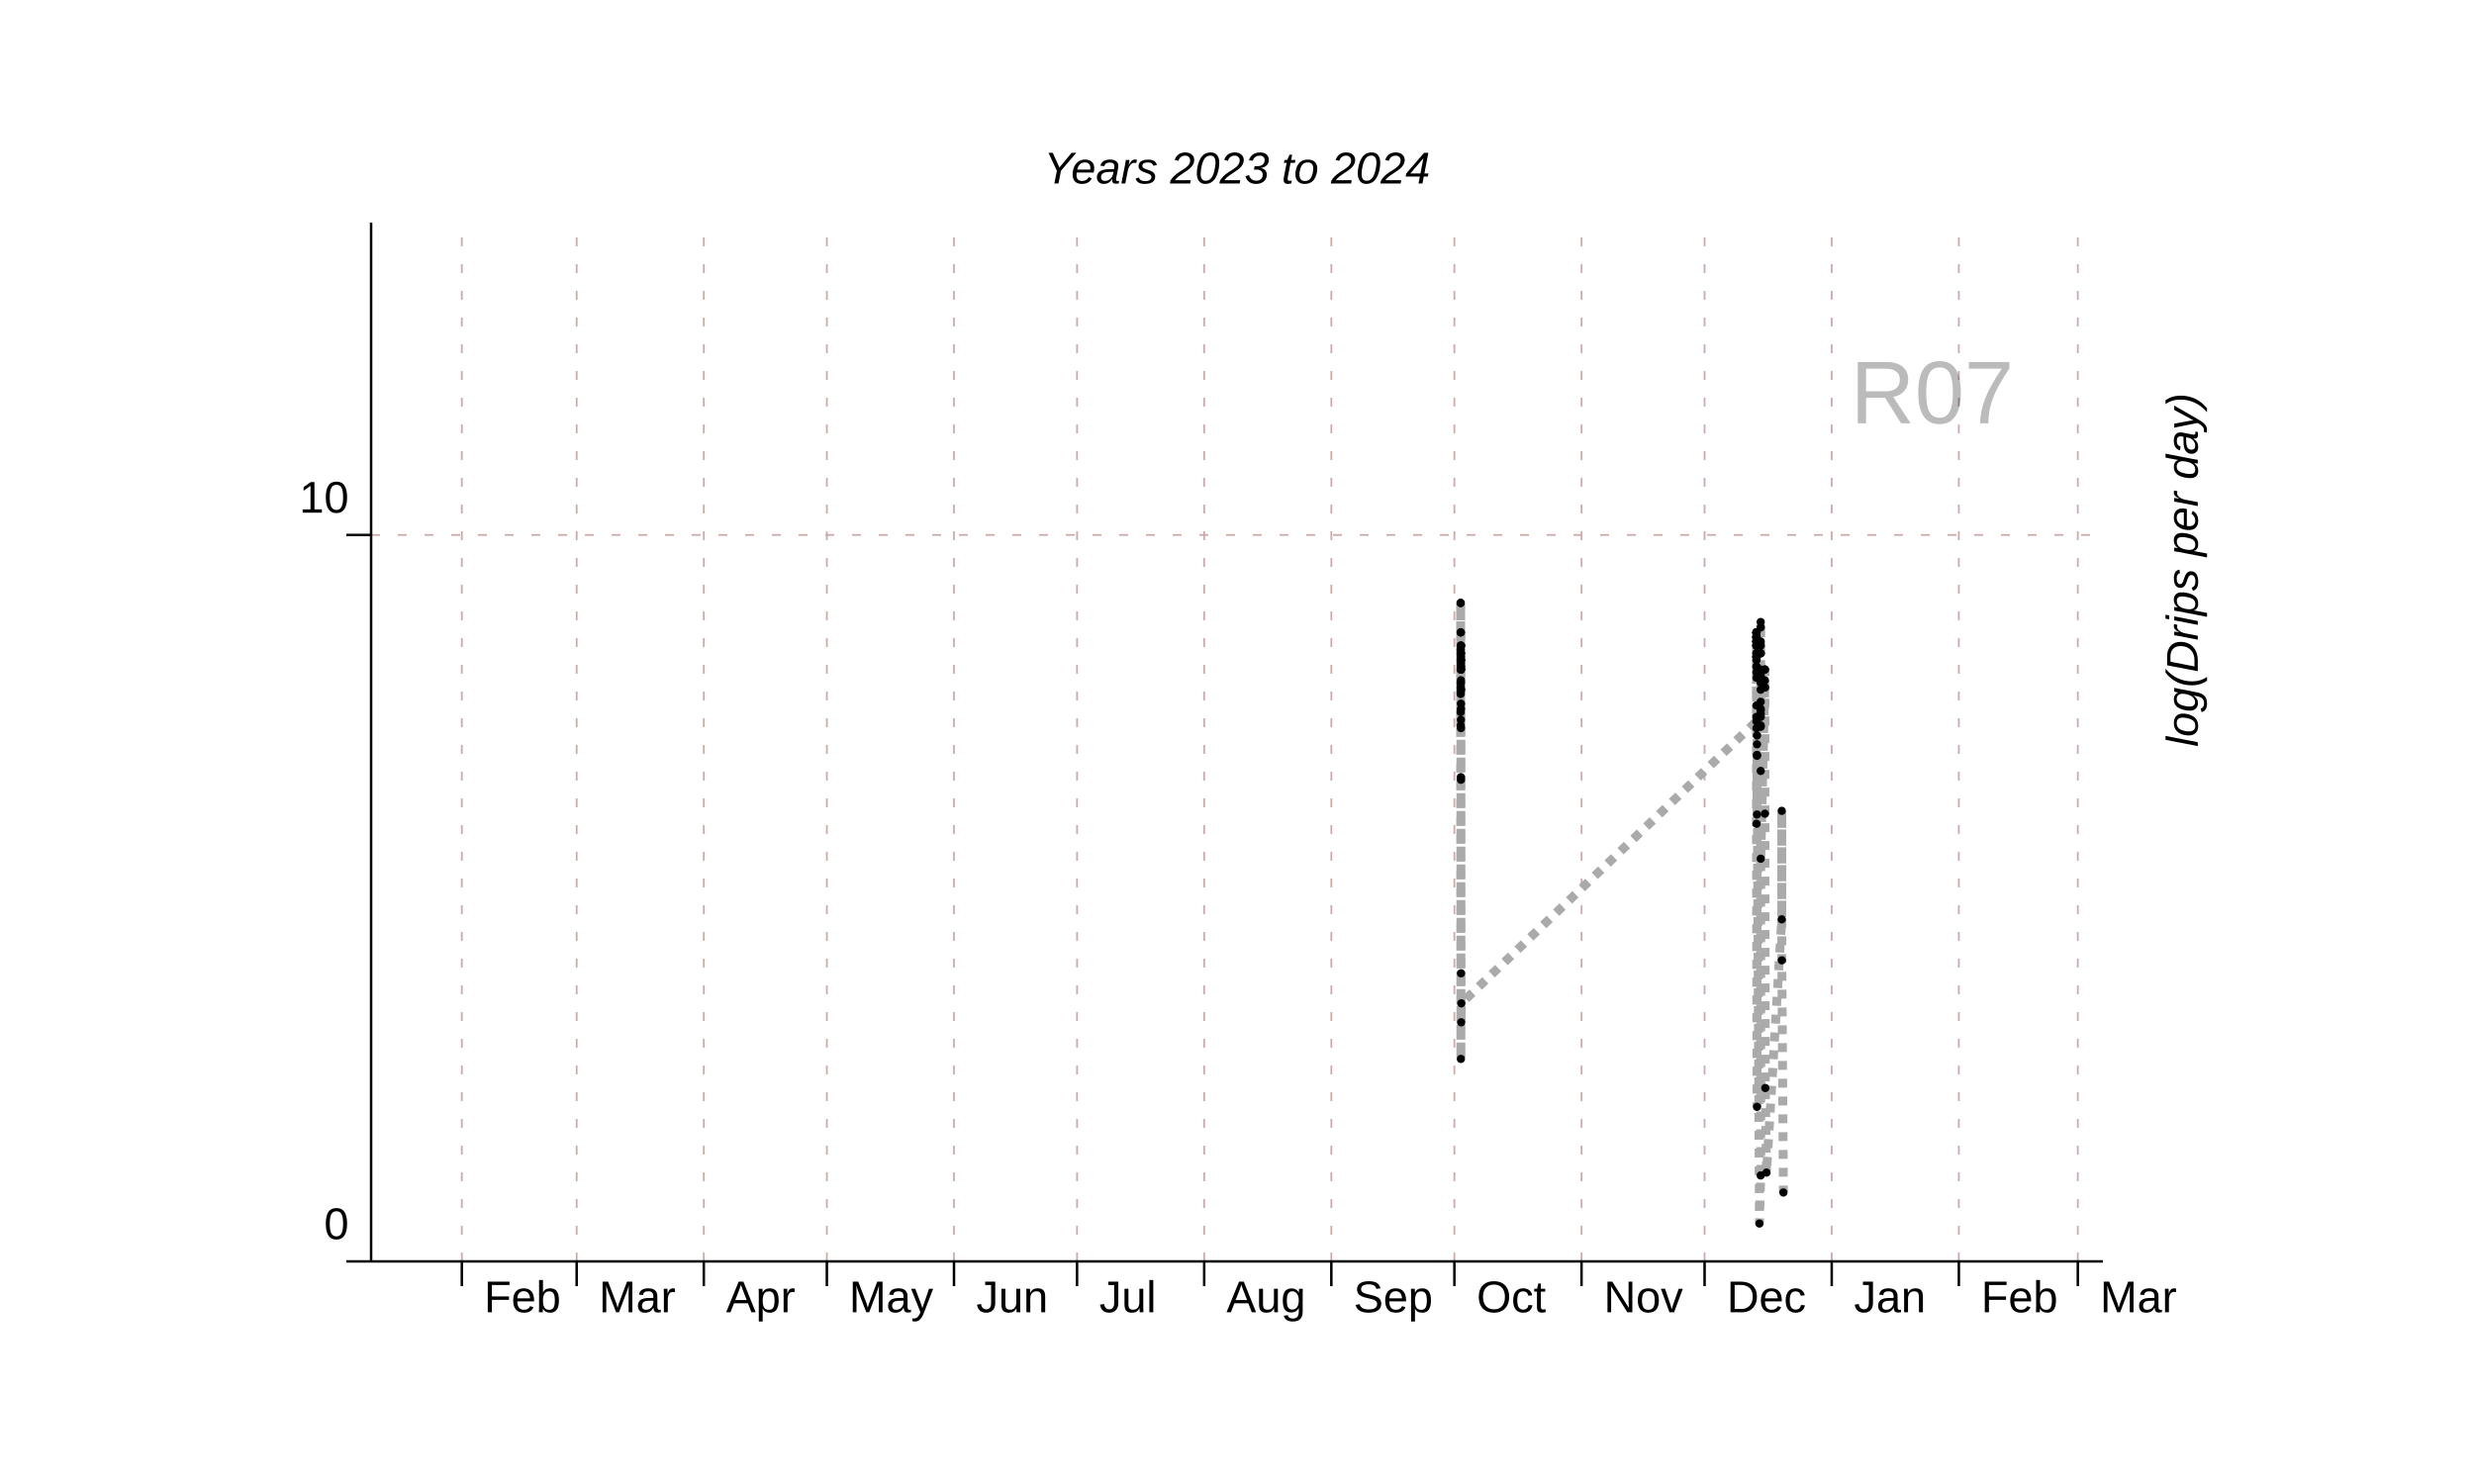
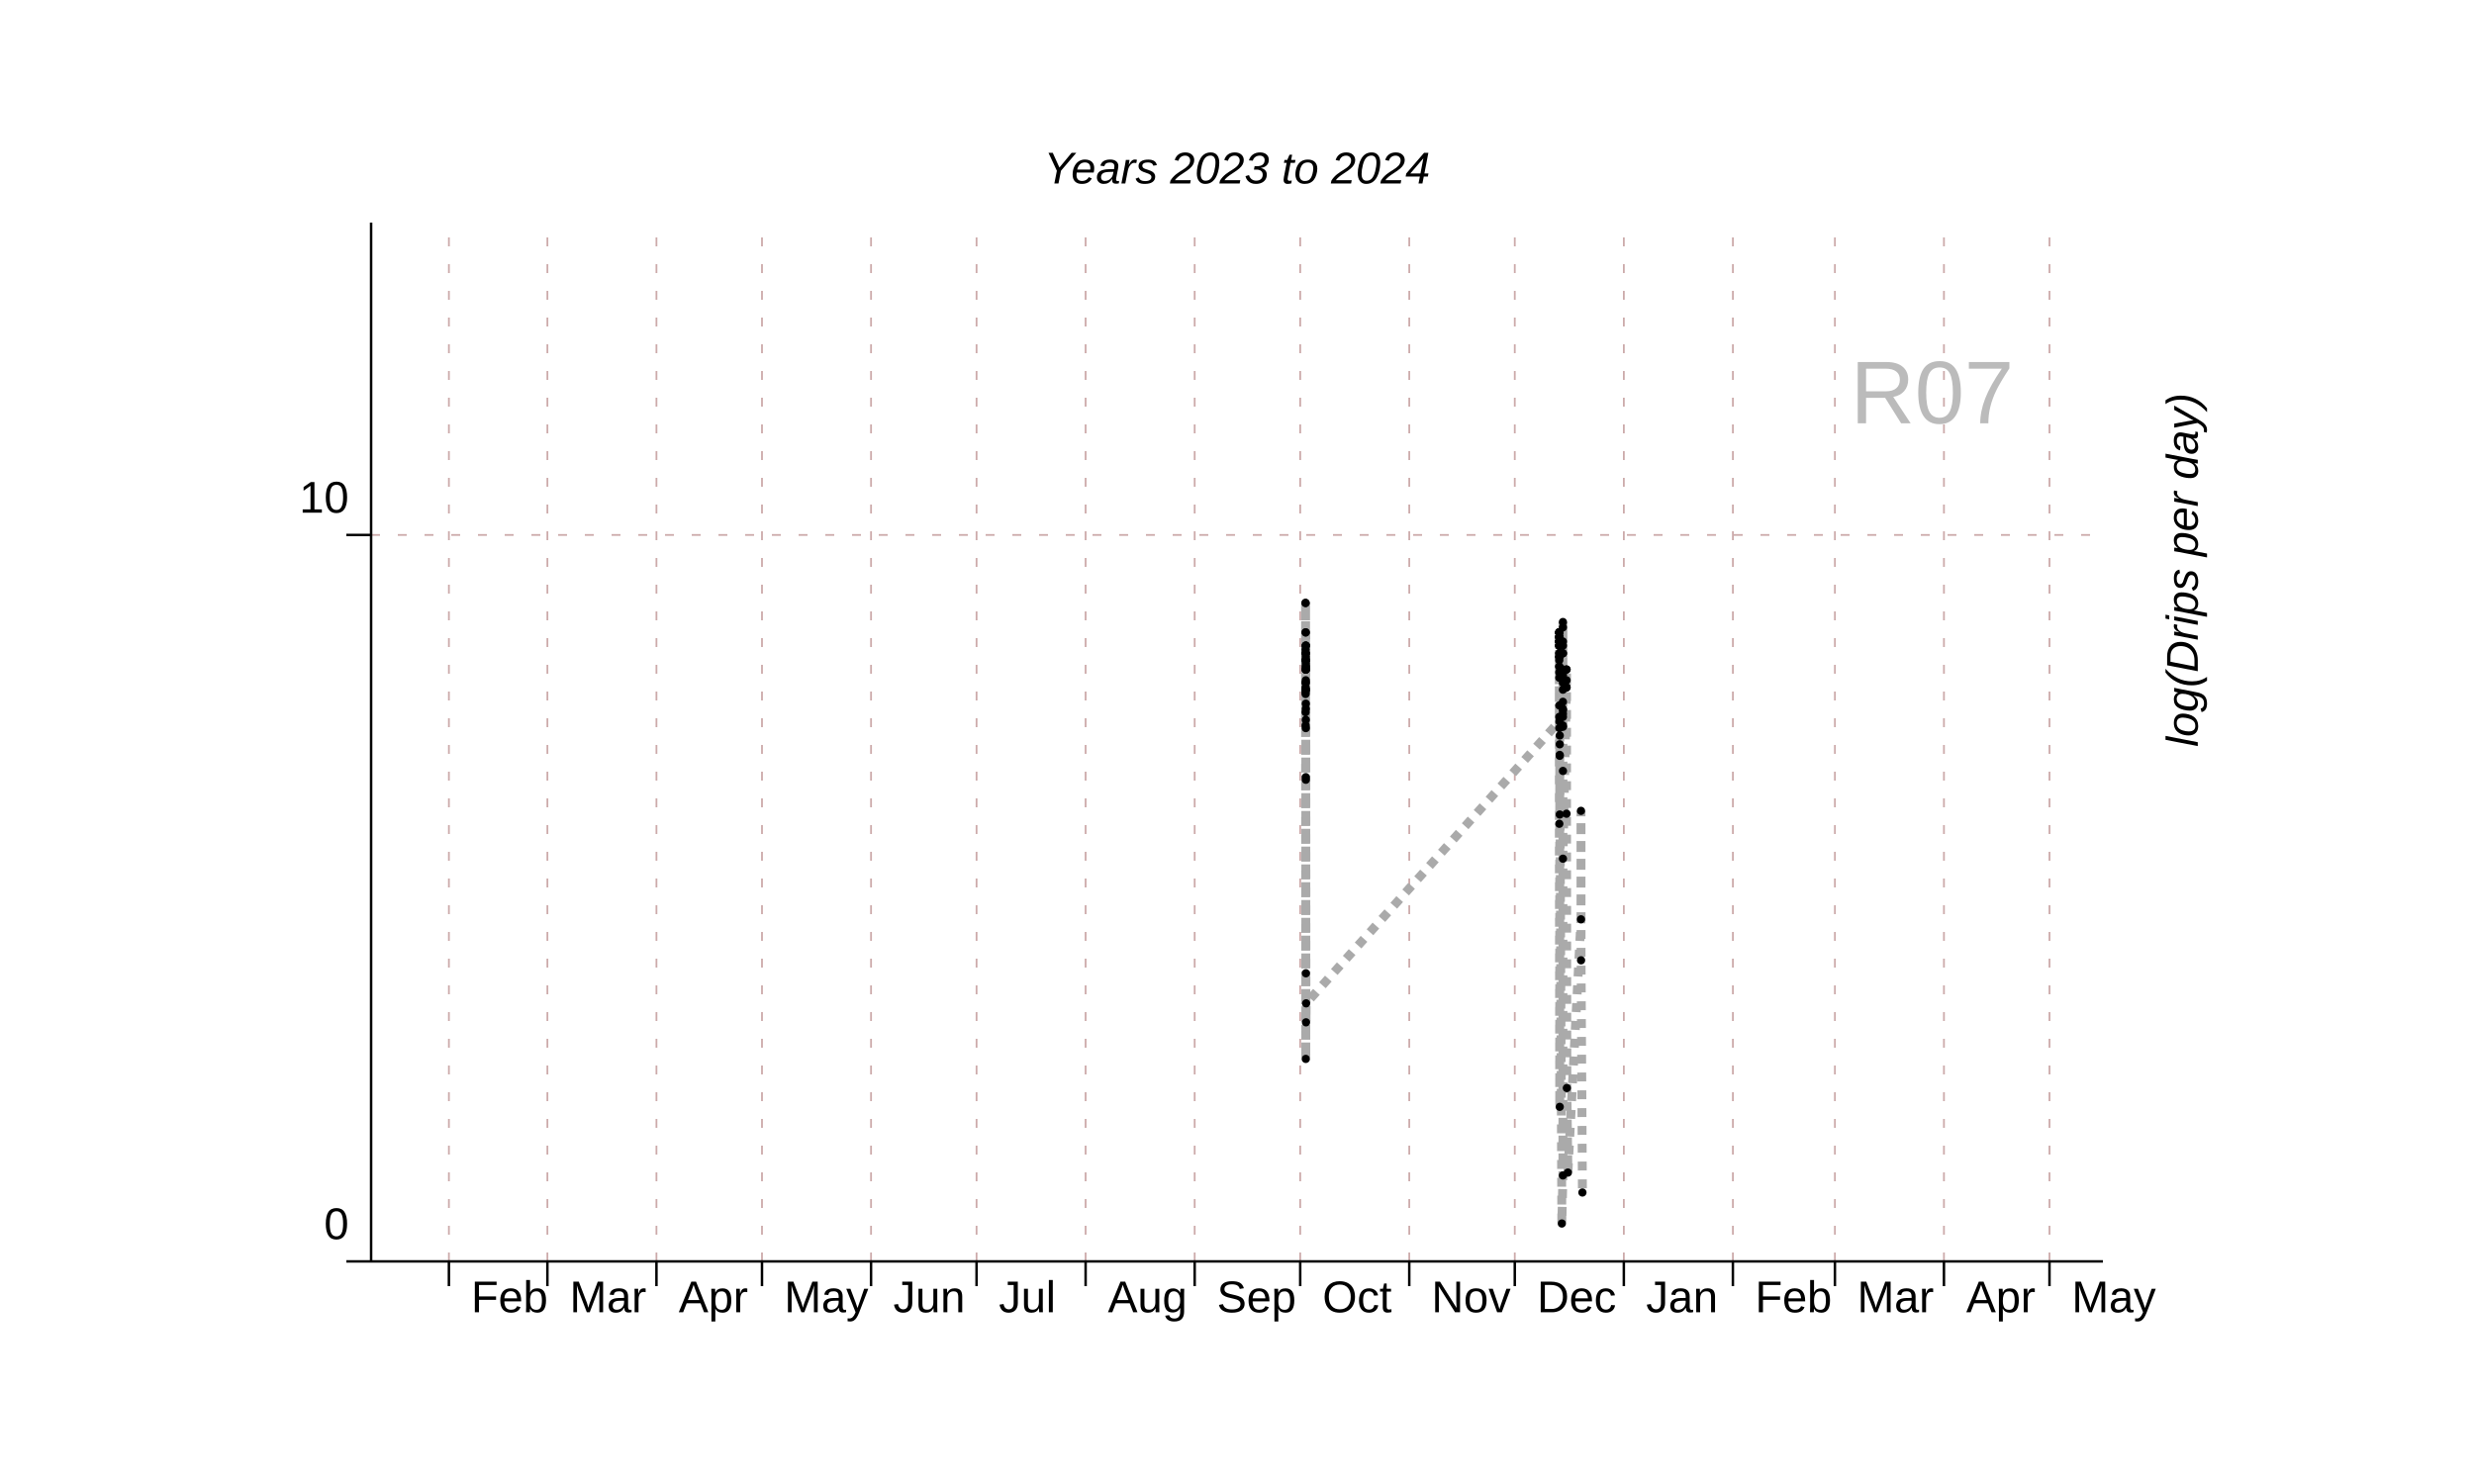
<svg xmlns="http://www.w3.org/2000/svg" version="1.1" viewBox="0 0 1000 600">
  <g>
    <g stroke-dasharray="3.6 7.2" stroke-width="0.72" stroke="#caa">
-       <line x1="839.86" x2="839.86" y1="510.00" y2="90.00" />
-       <line x1="791.78" x2="791.78" y1="510.00" y2="90.00" />
-       <line x1="740.39" x2="740.39" y1="510.00" y2="90.00" />
-       <line x1="689.00" x2="689.00" y1="510.00" y2="90.00" />
-       <line x1="639.26" x2="639.26" y1="510.00" y2="90.00" />
-       <line x1="587.87" x2="587.87" y1="510.00" y2="90.00" />
-       <line x1="538.13" x2="538.13" y1="510.00" y2="90.00" />
-       <line x1="486.74" x2="486.74" y1="510.00" y2="90.00" />
-       <line x1="435.35" x2="435.35" y1="510.00" y2="90.00" />
-       <line x1="385.61" x2="385.61" y1="510.00" y2="90.00" />
-       <line x1="334.22" x2="334.22" y1="510.00" y2="90.00" />
-       <line x1="284.48" x2="284.48" y1="510.00" y2="90.00" />
-       <line x1="233.09" x2="233.09" y1="510.00" y2="90.00" />
-       <line x1="186.67" x2="186.67" y1="510.00" y2="90.00" />
+       <line x1="828.41" x2="828.41" y1="510.00" y2="90.00" />
+       <line x1="785.75" x2="785.75" y1="510.00" y2="90.00" />
+       <line x1="741.68" x2="741.68" y1="510.00" y2="90.00" />
+       <line x1="700.44" x2="700.44" y1="510.00" y2="90.00" />
+       <line x1="656.36" x2="656.36" y1="510.00" y2="90.00" />
+       <line x1="612.28" x2="612.28" y1="510.00" y2="90.00" />
+       <line x1="569.63" x2="569.63" y1="510.00" y2="90.00" />
+       <line x1="525.55" x2="525.55" y1="510.00" y2="90.00" />
+       <line x1="482.89" x2="482.89" y1="510.00" y2="90.00" />
+       <line x1="438.81" x2="438.81" y1="510.00" y2="90.00" />
+       <line x1="394.73" x2="394.73" y1="510.00" y2="90.00" />
+       <line x1="352.08" x2="352.08" y1="510.00" y2="90.00" />
+       <line x1="308.00" x2="308.00" y1="510.00" y2="90.00" />
+       <line x1="265.34" x2="265.34" y1="510.00" y2="90.00" />
+       <line x1="221.26" x2="221.26" y1="510.00" y2="90.00" />
+       <line x1="181.45" x2="181.45" y1="510.00" y2="90.00" />
      <line x1="150.00" x2="850.00" y1="510.00" y2="510.00" />
      <line x1="150.00" x2="850.00" y1="216.29" y2="216.29" />
    </g>
    <g>
      <text dominant-baseline="hanging" dx="-36.0" dy="18.0" fill="#0004" font-family="Arial, sans-serif" font-size="36" stroke="none" text-anchor="end" x="850.00" y="128.18">R07</text>
    </g>
    <g>
      <text dominant-baseline="text-bottom" dy="-12.0" fill="black" font-family="Arial, sans-serif" font-size="18.0" font-style="italic" stroke="none" text-anchor="middle" x="500.00" y="90.00">Years 2023 to 2024</text>
    </g>
    <g>
      <text dominant-baseline="central" dx="12.0" dy="12.0" fill="black" font-family="Arial, sans-serif" font-size="18.0" font-style="italic" stroke="none" text-anchor="middle" text-orientation="sideways" writing-mode="vertical-lr" x="850.00" y="300.00">log(Drips per day)</text>
    </g>
-     <polyline fill="none" points="590.40,270.69 590.40,255.69 590.40,262.63 590.40,280.57 590.40,277.94 590.40,266.94 590.40,293.31 590.40,243.78 590.40,243.78 590.40,264.14 590.40,276.05 590.40,279.72 590.40,287.96 590.50,428.13 590.51,314.21 590.51,276.05 590.51,261.04 590.51,264.14 590.51,264.14 590.51,261.04 590.51,255.69 590.51,266.94 590.51,265.57 590.51,261.04 590.51,266.94 590.51,269.49 590.51,270.69 590.51,269.49 590.51,270.69 590.51,268.24 590.51,270.69 590.51,266.94 590.51,275.05 590.51,278.85 590.52,278.85 590.52,286.62 590.52,284.50 590.52,291.05 590.52,294.38 590.52,315.26 590.55,393.51 590.61,413.34 590.66,405.67 709.96,291.63 709.96,289.85 709.96,269.49 709.96,265.57 709.96,261.04 709.96,257.58 709.97,255.69 709.97,255.69 709.97,255.69 709.97,261.04 709.97,257.58 709.97,257.58 709.97,255.69 709.97,259.36 709.97,257.58 709.97,259.36 709.97,255.69 709.97,259.36 709.97,261.04 709.97,266.94 709.97,265.57 709.97,271.84 709.97,269.49 709.97,264.14 709.97,259.36 709.97,259.36 709.97,265.57 709.97,261.04 709.97,257.58 709.97,264.14 709.97,274.02 709.97,285.22 709.98,294.38 709.98,333.06 710.18,447.51 710.18,305.22 710.18,305.58 710.18,329.32 710.18,297.37 710.19,300.93 711.17,494.68 711.68,475.25 711.68,278.85 711.68,283.75 711.68,287.30 711.68,276.05 711.68,271.84 711.68,272.95 711.68,264.14 711.68,261.04 711.68,259.36 711.68,251.49 711.68,253.66 711.68,264.14 711.68,270.69 711.69,288.60 711.69,293.31 711.69,293.85 711.69,286.62 711.69,289.85 711.69,311.70 711.70,347.18 713.38,275.05 713.38,277.94 713.38,270.69 713.38,270.69 713.38,277.94 713.39,329.00 713.54,439.90 714.03,474.09 720.19,371.70 720.20,327.84 720.22,388.26 720.86,482.14" stroke-dasharray="3.6 3.6" stroke-width="3.6" stroke="#aaa" />
+     <polyline fill="none" points="527.72,270.69 527.72,255.69 527.72,262.63 527.72,280.57 527.72,277.94 527.72,266.94 527.72,293.31 527.72,243.78 527.72,243.78 527.72,264.14 527.72,276.05 527.72,279.72 527.72,287.96 527.81,428.13 527.81,314.21 527.81,276.05 527.81,261.04 527.81,264.14 527.81,264.14 527.81,261.04 527.81,255.69 527.81,266.94 527.81,265.57 527.81,261.04 527.81,266.94 527.82,269.49 527.82,270.69 527.82,269.49 527.82,270.69 527.82,268.24 527.82,270.69 527.82,266.94 527.82,275.05 527.82,278.85 527.82,278.85 527.82,286.62 527.82,284.50 527.82,291.05 527.82,294.38 527.82,315.26 527.85,393.51 527.90,413.34 527.94,405.67 630.27,291.63 630.27,289.85 630.27,269.49 630.27,265.57 630.27,261.04 630.27,257.58 630.27,255.69 630.27,255.69 630.27,255.69 630.27,261.04 630.27,257.58 630.27,257.58 630.27,255.69 630.27,259.36 630.27,257.58 630.27,259.36 630.27,255.69 630.27,259.36 630.27,261.04 630.27,266.94 630.27,265.57 630.27,271.84 630.27,269.49 630.27,264.14 630.27,259.36 630.27,259.36 630.27,265.57 630.27,261.04 630.28,257.58 630.28,264.14 630.28,274.02 630.28,285.22 630.28,294.38 630.28,333.06 630.45,447.51 630.45,305.22 630.45,305.58 630.46,329.32 630.46,297.37 630.46,300.93 631.30,494.68 631.74,475.25 631.74,278.85 631.74,283.75 631.74,287.30 631.74,276.05 631.74,271.84 631.74,272.95 631.74,264.14 631.74,261.04 631.74,259.36 631.74,251.49 631.74,253.66 631.74,264.14 631.74,270.69 631.74,288.60 631.74,293.31 631.75,293.85 631.75,286.62 631.75,289.85 631.75,311.70 631.75,347.18 633.20,275.05 633.20,277.94 633.20,270.69 633.20,270.69 633.20,277.94 633.20,329.00 633.33,439.90 633.75,474.09 639.04,371.70 639.04,327.84 639.07,388.26 639.62,482.14" stroke-dasharray="3.6 3.6" stroke-width="3.6" stroke="#aaa" />
    <g>
-       <circle cx="590.40" cy="270.69" r="1.667" />
-       <circle cx="590.40" cy="255.69" r="1.667" />
-       <circle cx="590.40" cy="262.63" r="1.667" />
-       <circle cx="590.40" cy="280.57" r="1.667" />
-       <circle cx="590.40" cy="277.94" r="1.667" />
-       <circle cx="590.40" cy="266.94" r="1.667" />
-       <circle cx="590.40" cy="293.31" r="1.667" />
-       <circle cx="590.40" cy="243.78" r="1.667" />
-       <circle cx="590.40" cy="243.78" r="1.667" />
-       <circle cx="590.40" cy="264.14" r="1.667" />
-       <circle cx="590.40" cy="276.05" r="1.667" />
-       <circle cx="590.40" cy="279.72" r="1.667" />
-       <circle cx="590.40" cy="287.96" r="1.667" />
-       <circle cx="590.50" cy="428.13" r="1.667" />
-       <circle cx="590.51" cy="314.21" r="1.667" />
-       <circle cx="590.51" cy="276.05" r="1.667" />
-       <circle cx="590.51" cy="261.04" r="1.667" />
-       <circle cx="590.51" cy="264.14" r="1.667" />
-       <circle cx="590.51" cy="264.14" r="1.667" />
-       <circle cx="590.51" cy="261.04" r="1.667" />
-       <circle cx="590.51" cy="255.69" r="1.667" />
-       <circle cx="590.51" cy="266.94" r="1.667" />
-       <circle cx="590.51" cy="265.57" r="1.667" />
-       <circle cx="590.51" cy="261.04" r="1.667" />
-       <circle cx="590.51" cy="266.94" r="1.667" />
-       <circle cx="590.51" cy="269.49" r="1.667" />
-       <circle cx="590.51" cy="270.69" r="1.667" />
-       <circle cx="590.51" cy="269.49" r="1.667" />
-       <circle cx="590.51" cy="270.69" r="1.667" />
-       <circle cx="590.51" cy="268.24" r="1.667" />
-       <circle cx="590.51" cy="270.69" r="1.667" />
-       <circle cx="590.51" cy="266.94" r="1.667" />
-       <circle cx="590.51" cy="275.05" r="1.667" />
-       <circle cx="590.51" cy="278.85" r="1.667" />
-       <circle cx="590.52" cy="278.85" r="1.667" />
-       <circle cx="590.52" cy="286.62" r="1.667" />
-       <circle cx="590.52" cy="284.50" r="1.667" />
-       <circle cx="590.52" cy="291.05" r="1.667" />
-       <circle cx="590.52" cy="294.38" r="1.667" />
-       <circle cx="590.52" cy="315.26" r="1.667" />
-       <circle cx="590.55" cy="393.51" r="1.667" />
-       <circle cx="590.61" cy="413.34" r="1.667" />
-       <circle cx="590.66" cy="405.67" r="1.667" />
-       <circle cx="709.96" cy="291.63" r="1.667" />
-       <circle cx="709.96" cy="289.85" r="1.667" />
-       <circle cx="709.96" cy="269.49" r="1.667" />
-       <circle cx="709.96" cy="265.57" r="1.667" />
-       <circle cx="709.96" cy="261.04" r="1.667" />
-       <circle cx="709.96" cy="257.58" r="1.667" />
-       <circle cx="709.97" cy="255.69" r="1.667" />
-       <circle cx="709.97" cy="255.69" r="1.667" />
-       <circle cx="709.97" cy="255.69" r="1.667" />
-       <circle cx="709.97" cy="261.04" r="1.667" />
-       <circle cx="709.97" cy="257.58" r="1.667" />
-       <circle cx="709.97" cy="257.58" r="1.667" />
-       <circle cx="709.97" cy="255.69" r="1.667" />
-       <circle cx="709.97" cy="259.36" r="1.667" />
-       <circle cx="709.97" cy="257.58" r="1.667" />
-       <circle cx="709.97" cy="259.36" r="1.667" />
-       <circle cx="709.97" cy="255.69" r="1.667" />
-       <circle cx="709.97" cy="259.36" r="1.667" />
-       <circle cx="709.97" cy="261.04" r="1.667" />
-       <circle cx="709.97" cy="266.94" r="1.667" />
-       <circle cx="709.97" cy="265.57" r="1.667" />
-       <circle cx="709.97" cy="271.84" r="1.667" />
-       <circle cx="709.97" cy="269.49" r="1.667" />
-       <circle cx="709.97" cy="264.14" r="1.667" />
-       <circle cx="709.97" cy="259.36" r="1.667" />
-       <circle cx="709.97" cy="259.36" r="1.667" />
-       <circle cx="709.97" cy="265.57" r="1.667" />
-       <circle cx="709.97" cy="261.04" r="1.667" />
-       <circle cx="709.97" cy="257.58" r="1.667" />
-       <circle cx="709.97" cy="264.14" r="1.667" />
-       <circle cx="709.97" cy="274.02" r="1.667" />
-       <circle cx="709.97" cy="285.22" r="1.667" />
-       <circle cx="709.98" cy="294.38" r="1.667" />
-       <circle cx="709.98" cy="333.06" r="1.667" />
-       <circle cx="710.18" cy="447.51" r="1.667" />
-       <circle cx="710.18" cy="305.22" r="1.667" />
-       <circle cx="710.18" cy="305.58" r="1.667" />
-       <circle cx="710.18" cy="329.32" r="1.667" />
-       <circle cx="710.18" cy="297.37" r="1.667" />
-       <circle cx="710.19" cy="300.93" r="1.667" />
-       <circle cx="711.17" cy="494.68" r="1.667" />
-       <circle cx="711.68" cy="475.25" r="1.667" />
-       <circle cx="711.68" cy="278.85" r="1.667" />
-       <circle cx="711.68" cy="283.75" r="1.667" />
-       <circle cx="711.68" cy="287.30" r="1.667" />
-       <circle cx="711.68" cy="276.05" r="1.667" />
-       <circle cx="711.68" cy="271.84" r="1.667" />
-       <circle cx="711.68" cy="272.95" r="1.667" />
-       <circle cx="711.68" cy="264.14" r="1.667" />
-       <circle cx="711.68" cy="261.04" r="1.667" />
-       <circle cx="711.68" cy="259.36" r="1.667" />
-       <circle cx="711.68" cy="251.49" r="1.667" />
-       <circle cx="711.68" cy="253.66" r="1.667" />
-       <circle cx="711.68" cy="264.14" r="1.667" />
-       <circle cx="711.68" cy="270.69" r="1.667" />
-       <circle cx="711.69" cy="288.60" r="1.667" />
-       <circle cx="711.69" cy="293.31" r="1.667" />
-       <circle cx="711.69" cy="293.85" r="1.667" />
-       <circle cx="711.69" cy="286.62" r="1.667" />
-       <circle cx="711.69" cy="289.85" r="1.667" />
-       <circle cx="711.69" cy="311.70" r="1.667" />
-       <circle cx="711.70" cy="347.18" r="1.667" />
-       <circle cx="713.38" cy="275.05" r="1.667" />
-       <circle cx="713.38" cy="277.94" r="1.667" />
-       <circle cx="713.38" cy="270.69" r="1.667" />
-       <circle cx="713.38" cy="270.69" r="1.667" />
-       <circle cx="713.38" cy="277.94" r="1.667" />
-       <circle cx="713.39" cy="329.00" r="1.667" />
-       <circle cx="713.54" cy="439.90" r="1.667" />
-       <circle cx="714.03" cy="474.09" r="1.667" />
-       <circle cx="720.19" cy="371.70" r="1.667" />
-       <circle cx="720.20" cy="327.84" r="1.667" />
-       <circle cx="720.22" cy="388.26" r="1.667" />
-       <circle cx="720.86" cy="482.14" r="1.667" />
+       <circle cx="527.72" cy="270.69" r="1.667" />
+       <circle cx="527.72" cy="255.69" r="1.667" />
+       <circle cx="527.72" cy="262.63" r="1.667" />
+       <circle cx="527.72" cy="280.57" r="1.667" />
+       <circle cx="527.72" cy="277.94" r="1.667" />
+       <circle cx="527.72" cy="266.94" r="1.667" />
+       <circle cx="527.72" cy="293.31" r="1.667" />
+       <circle cx="527.72" cy="243.78" r="1.667" />
+       <circle cx="527.72" cy="243.78" r="1.667" />
+       <circle cx="527.72" cy="264.14" r="1.667" />
+       <circle cx="527.72" cy="276.05" r="1.667" />
+       <circle cx="527.72" cy="279.72" r="1.667" />
+       <circle cx="527.72" cy="287.96" r="1.667" />
+       <circle cx="527.81" cy="428.13" r="1.667" />
+       <circle cx="527.81" cy="314.21" r="1.667" />
+       <circle cx="527.81" cy="276.05" r="1.667" />
+       <circle cx="527.81" cy="261.04" r="1.667" />
+       <circle cx="527.81" cy="264.14" r="1.667" />
+       <circle cx="527.81" cy="264.14" r="1.667" />
+       <circle cx="527.81" cy="261.04" r="1.667" />
+       <circle cx="527.81" cy="255.69" r="1.667" />
+       <circle cx="527.81" cy="266.94" r="1.667" />
+       <circle cx="527.81" cy="265.57" r="1.667" />
+       <circle cx="527.81" cy="261.04" r="1.667" />
+       <circle cx="527.81" cy="266.94" r="1.667" />
+       <circle cx="527.82" cy="269.49" r="1.667" />
+       <circle cx="527.82" cy="270.69" r="1.667" />
+       <circle cx="527.82" cy="269.49" r="1.667" />
+       <circle cx="527.82" cy="270.69" r="1.667" />
+       <circle cx="527.82" cy="268.24" r="1.667" />
+       <circle cx="527.82" cy="270.69" r="1.667" />
+       <circle cx="527.82" cy="266.94" r="1.667" />
+       <circle cx="527.82" cy="275.05" r="1.667" />
+       <circle cx="527.82" cy="278.85" r="1.667" />
+       <circle cx="527.82" cy="278.85" r="1.667" />
+       <circle cx="527.82" cy="286.62" r="1.667" />
+       <circle cx="527.82" cy="284.50" r="1.667" />
+       <circle cx="527.82" cy="291.05" r="1.667" />
+       <circle cx="527.82" cy="294.38" r="1.667" />
+       <circle cx="527.82" cy="315.26" r="1.667" />
+       <circle cx="527.85" cy="393.51" r="1.667" />
+       <circle cx="527.90" cy="413.34" r="1.667" />
+       <circle cx="527.94" cy="405.67" r="1.667" />
+       <circle cx="630.27" cy="291.63" r="1.667" />
+       <circle cx="630.27" cy="289.85" r="1.667" />
+       <circle cx="630.27" cy="269.49" r="1.667" />
+       <circle cx="630.27" cy="265.57" r="1.667" />
+       <circle cx="630.27" cy="261.04" r="1.667" />
+       <circle cx="630.27" cy="257.58" r="1.667" />
+       <circle cx="630.27" cy="255.69" r="1.667" />
+       <circle cx="630.27" cy="255.69" r="1.667" />
+       <circle cx="630.27" cy="255.69" r="1.667" />
+       <circle cx="630.27" cy="261.04" r="1.667" />
+       <circle cx="630.27" cy="257.58" r="1.667" />
+       <circle cx="630.27" cy="257.58" r="1.667" />
+       <circle cx="630.27" cy="255.69" r="1.667" />
+       <circle cx="630.27" cy="259.36" r="1.667" />
+       <circle cx="630.27" cy="257.58" r="1.667" />
+       <circle cx="630.27" cy="259.36" r="1.667" />
+       <circle cx="630.27" cy="255.69" r="1.667" />
+       <circle cx="630.27" cy="259.36" r="1.667" />
+       <circle cx="630.27" cy="261.04" r="1.667" />
+       <circle cx="630.27" cy="266.94" r="1.667" />
+       <circle cx="630.27" cy="265.57" r="1.667" />
+       <circle cx="630.27" cy="271.84" r="1.667" />
+       <circle cx="630.27" cy="269.49" r="1.667" />
+       <circle cx="630.27" cy="264.14" r="1.667" />
+       <circle cx="630.27" cy="259.36" r="1.667" />
+       <circle cx="630.27" cy="259.36" r="1.667" />
+       <circle cx="630.27" cy="265.57" r="1.667" />
+       <circle cx="630.27" cy="261.04" r="1.667" />
+       <circle cx="630.28" cy="257.58" r="1.667" />
+       <circle cx="630.28" cy="264.14" r="1.667" />
+       <circle cx="630.28" cy="274.02" r="1.667" />
+       <circle cx="630.28" cy="285.22" r="1.667" />
+       <circle cx="630.28" cy="294.38" r="1.667" />
+       <circle cx="630.28" cy="333.06" r="1.667" />
+       <circle cx="630.45" cy="447.51" r="1.667" />
+       <circle cx="630.45" cy="305.22" r="1.667" />
+       <circle cx="630.45" cy="305.58" r="1.667" />
+       <circle cx="630.46" cy="329.32" r="1.667" />
+       <circle cx="630.46" cy="297.37" r="1.667" />
+       <circle cx="630.46" cy="300.93" r="1.667" />
+       <circle cx="631.30" cy="494.68" r="1.667" />
+       <circle cx="631.74" cy="475.25" r="1.667" />
+       <circle cx="631.74" cy="278.85" r="1.667" />
+       <circle cx="631.74" cy="283.75" r="1.667" />
+       <circle cx="631.74" cy="287.30" r="1.667" />
+       <circle cx="631.74" cy="276.05" r="1.667" />
+       <circle cx="631.74" cy="271.84" r="1.667" />
+       <circle cx="631.74" cy="272.95" r="1.667" />
+       <circle cx="631.74" cy="264.14" r="1.667" />
+       <circle cx="631.74" cy="261.04" r="1.667" />
+       <circle cx="631.74" cy="259.36" r="1.667" />
+       <circle cx="631.74" cy="251.49" r="1.667" />
+       <circle cx="631.74" cy="253.66" r="1.667" />
+       <circle cx="631.74" cy="264.14" r="1.667" />
+       <circle cx="631.74" cy="270.69" r="1.667" />
+       <circle cx="631.74" cy="288.60" r="1.667" />
+       <circle cx="631.74" cy="293.31" r="1.667" />
+       <circle cx="631.75" cy="293.85" r="1.667" />
+       <circle cx="631.75" cy="286.62" r="1.667" />
+       <circle cx="631.75" cy="289.85" r="1.667" />
+       <circle cx="631.75" cy="311.70" r="1.667" />
+       <circle cx="631.75" cy="347.18" r="1.667" />
+       <circle cx="633.20" cy="275.05" r="1.667" />
+       <circle cx="633.20" cy="277.94" r="1.667" />
+       <circle cx="633.20" cy="270.69" r="1.667" />
+       <circle cx="633.20" cy="270.69" r="1.667" />
+       <circle cx="633.20" cy="277.94" r="1.667" />
+       <circle cx="633.20" cy="329.00" r="1.667" />
+       <circle cx="633.33" cy="439.90" r="1.667" />
+       <circle cx="633.75" cy="474.09" r="1.667" />
+       <circle cx="639.04" cy="371.70" r="1.667" />
+       <circle cx="639.04" cy="327.84" r="1.667" />
+       <circle cx="639.07" cy="388.26" r="1.667" />
+       <circle cx="639.62" cy="482.14" r="1.667" />
    </g>
    <g stroke="black">
-       <line x1="839.86" x2="839.86" y1="510.00" y2="520.00" />
-       <line x1="791.78" x2="791.78" y1="510.00" y2="520.00" />
-       <line x1="740.39" x2="740.39" y1="510.00" y2="520.00" />
-       <line x1="689.00" x2="689.00" y1="510.00" y2="520.00" />
-       <line x1="639.26" x2="639.26" y1="510.00" y2="520.00" />
-       <line x1="587.87" x2="587.87" y1="510.00" y2="520.00" />
-       <line x1="538.13" x2="538.13" y1="510.00" y2="520.00" />
-       <line x1="486.74" x2="486.74" y1="510.00" y2="520.00" />
-       <line x1="435.35" x2="435.35" y1="510.00" y2="520.00" />
-       <line x1="385.61" x2="385.61" y1="510.00" y2="520.00" />
-       <line x1="334.22" x2="334.22" y1="510.00" y2="520.00" />
-       <line x1="284.48" x2="284.48" y1="510.00" y2="520.00" />
-       <line x1="233.09" x2="233.09" y1="510.00" y2="520.00" />
-       <line x1="186.67" x2="186.67" y1="510.00" y2="520.00" />
+       <line x1="828.41" x2="828.41" y1="510.00" y2="520.00" />
+       <line x1="785.75" x2="785.75" y1="510.00" y2="520.00" />
+       <line x1="741.68" x2="741.68" y1="510.00" y2="520.00" />
+       <line x1="700.44" x2="700.44" y1="510.00" y2="520.00" />
+       <line x1="656.36" x2="656.36" y1="510.00" y2="520.00" />
+       <line x1="612.28" x2="612.28" y1="510.00" y2="520.00" />
+       <line x1="569.63" x2="569.63" y1="510.00" y2="520.00" />
+       <line x1="525.55" x2="525.55" y1="510.00" y2="520.00" />
+       <line x1="482.89" x2="482.89" y1="510.00" y2="520.00" />
+       <line x1="438.81" x2="438.81" y1="510.00" y2="520.00" />
+       <line x1="394.73" x2="394.73" y1="510.00" y2="520.00" />
+       <line x1="352.08" x2="352.08" y1="510.00" y2="520.00" />
+       <line x1="308.00" x2="308.00" y1="510.00" y2="520.00" />
+       <line x1="265.34" x2="265.34" y1="510.00" y2="520.00" />
+       <line x1="221.26" x2="221.26" y1="510.00" y2="520.00" />
+       <line x1="181.45" x2="181.45" y1="510.00" y2="520.00" />
      <g fill="black" font-family="Arial, sans-serif" font-size="18.0" stroke="none" text-anchor="start" transform="translate(9.0 0.0)">
-         <text x="839.86" y="530.57">Mar</text>
-         <text x="791.78" y="530.57">Feb</text>
-         <text x="740.39" y="530.57">Jan</text>
-         <text x="689.00" y="530.57">Dec</text>
-         <text x="639.26" y="530.57">Nov</text>
-         <text x="587.87" y="530.57">Oct</text>
-         <text x="538.13" y="530.57">Sep</text>
-         <text x="486.74" y="530.57">Aug</text>
-         <text x="435.35" y="530.57">Jul</text>
-         <text x="385.61" y="530.57">Jun</text>
-         <text x="334.22" y="530.57">May</text>
-         <text x="284.48" y="530.57">Apr</text>
-         <text x="233.09" y="530.57">Mar</text>
-         <text x="186.67" y="530.57">Feb</text>
+         <text x="828.41" y="530.57">May</text>
+         <text x="785.75" y="530.57">Apr</text>
+         <text x="741.68" y="530.57">Mar</text>
+         <text x="700.44" y="530.57">Feb</text>
+         <text x="656.36" y="530.57">Jan</text>
+         <text x="612.28" y="530.57">Dec</text>
+         <text x="569.63" y="530.57">Nov</text>
+         <text x="525.55" y="530.57">Oct</text>
+         <text x="482.89" y="530.57">Sep</text>
+         <text x="438.81" y="530.57">Aug</text>
+         <text x="394.73" y="530.57">Jul</text>
+         <text x="352.08" y="530.57">Jun</text>
+         <text x="308.00" y="530.57">May</text>
+         <text x="265.34" y="530.57">Apr</text>
+         <text x="221.26" y="530.57">Mar</text>
+         <text x="181.45" y="530.57">Feb</text>
      </g>
      <line x1="150.00" x2="850.00" y1="510.00" y2="510.00" />
    </g>
    <g stroke="black">
      <line x1="150.00" x2="140.00" y1="510.00" y2="510.00" />
      <line x1="150.00" x2="140.00" y1="216.29" y2="216.29" />
      <g fill="black" font-family="Arial, sans-serif" font-size="18.0" stroke="none" text-anchor="end">
        <text x="141.00" y="501.00">0</text>
        <text x="141.00" y="207.29">10</text>
      </g>
      <line x1="150.00" x2="150.00" y1="510.00" y2="90.00" />
    </g>
  </g>
</svg>
